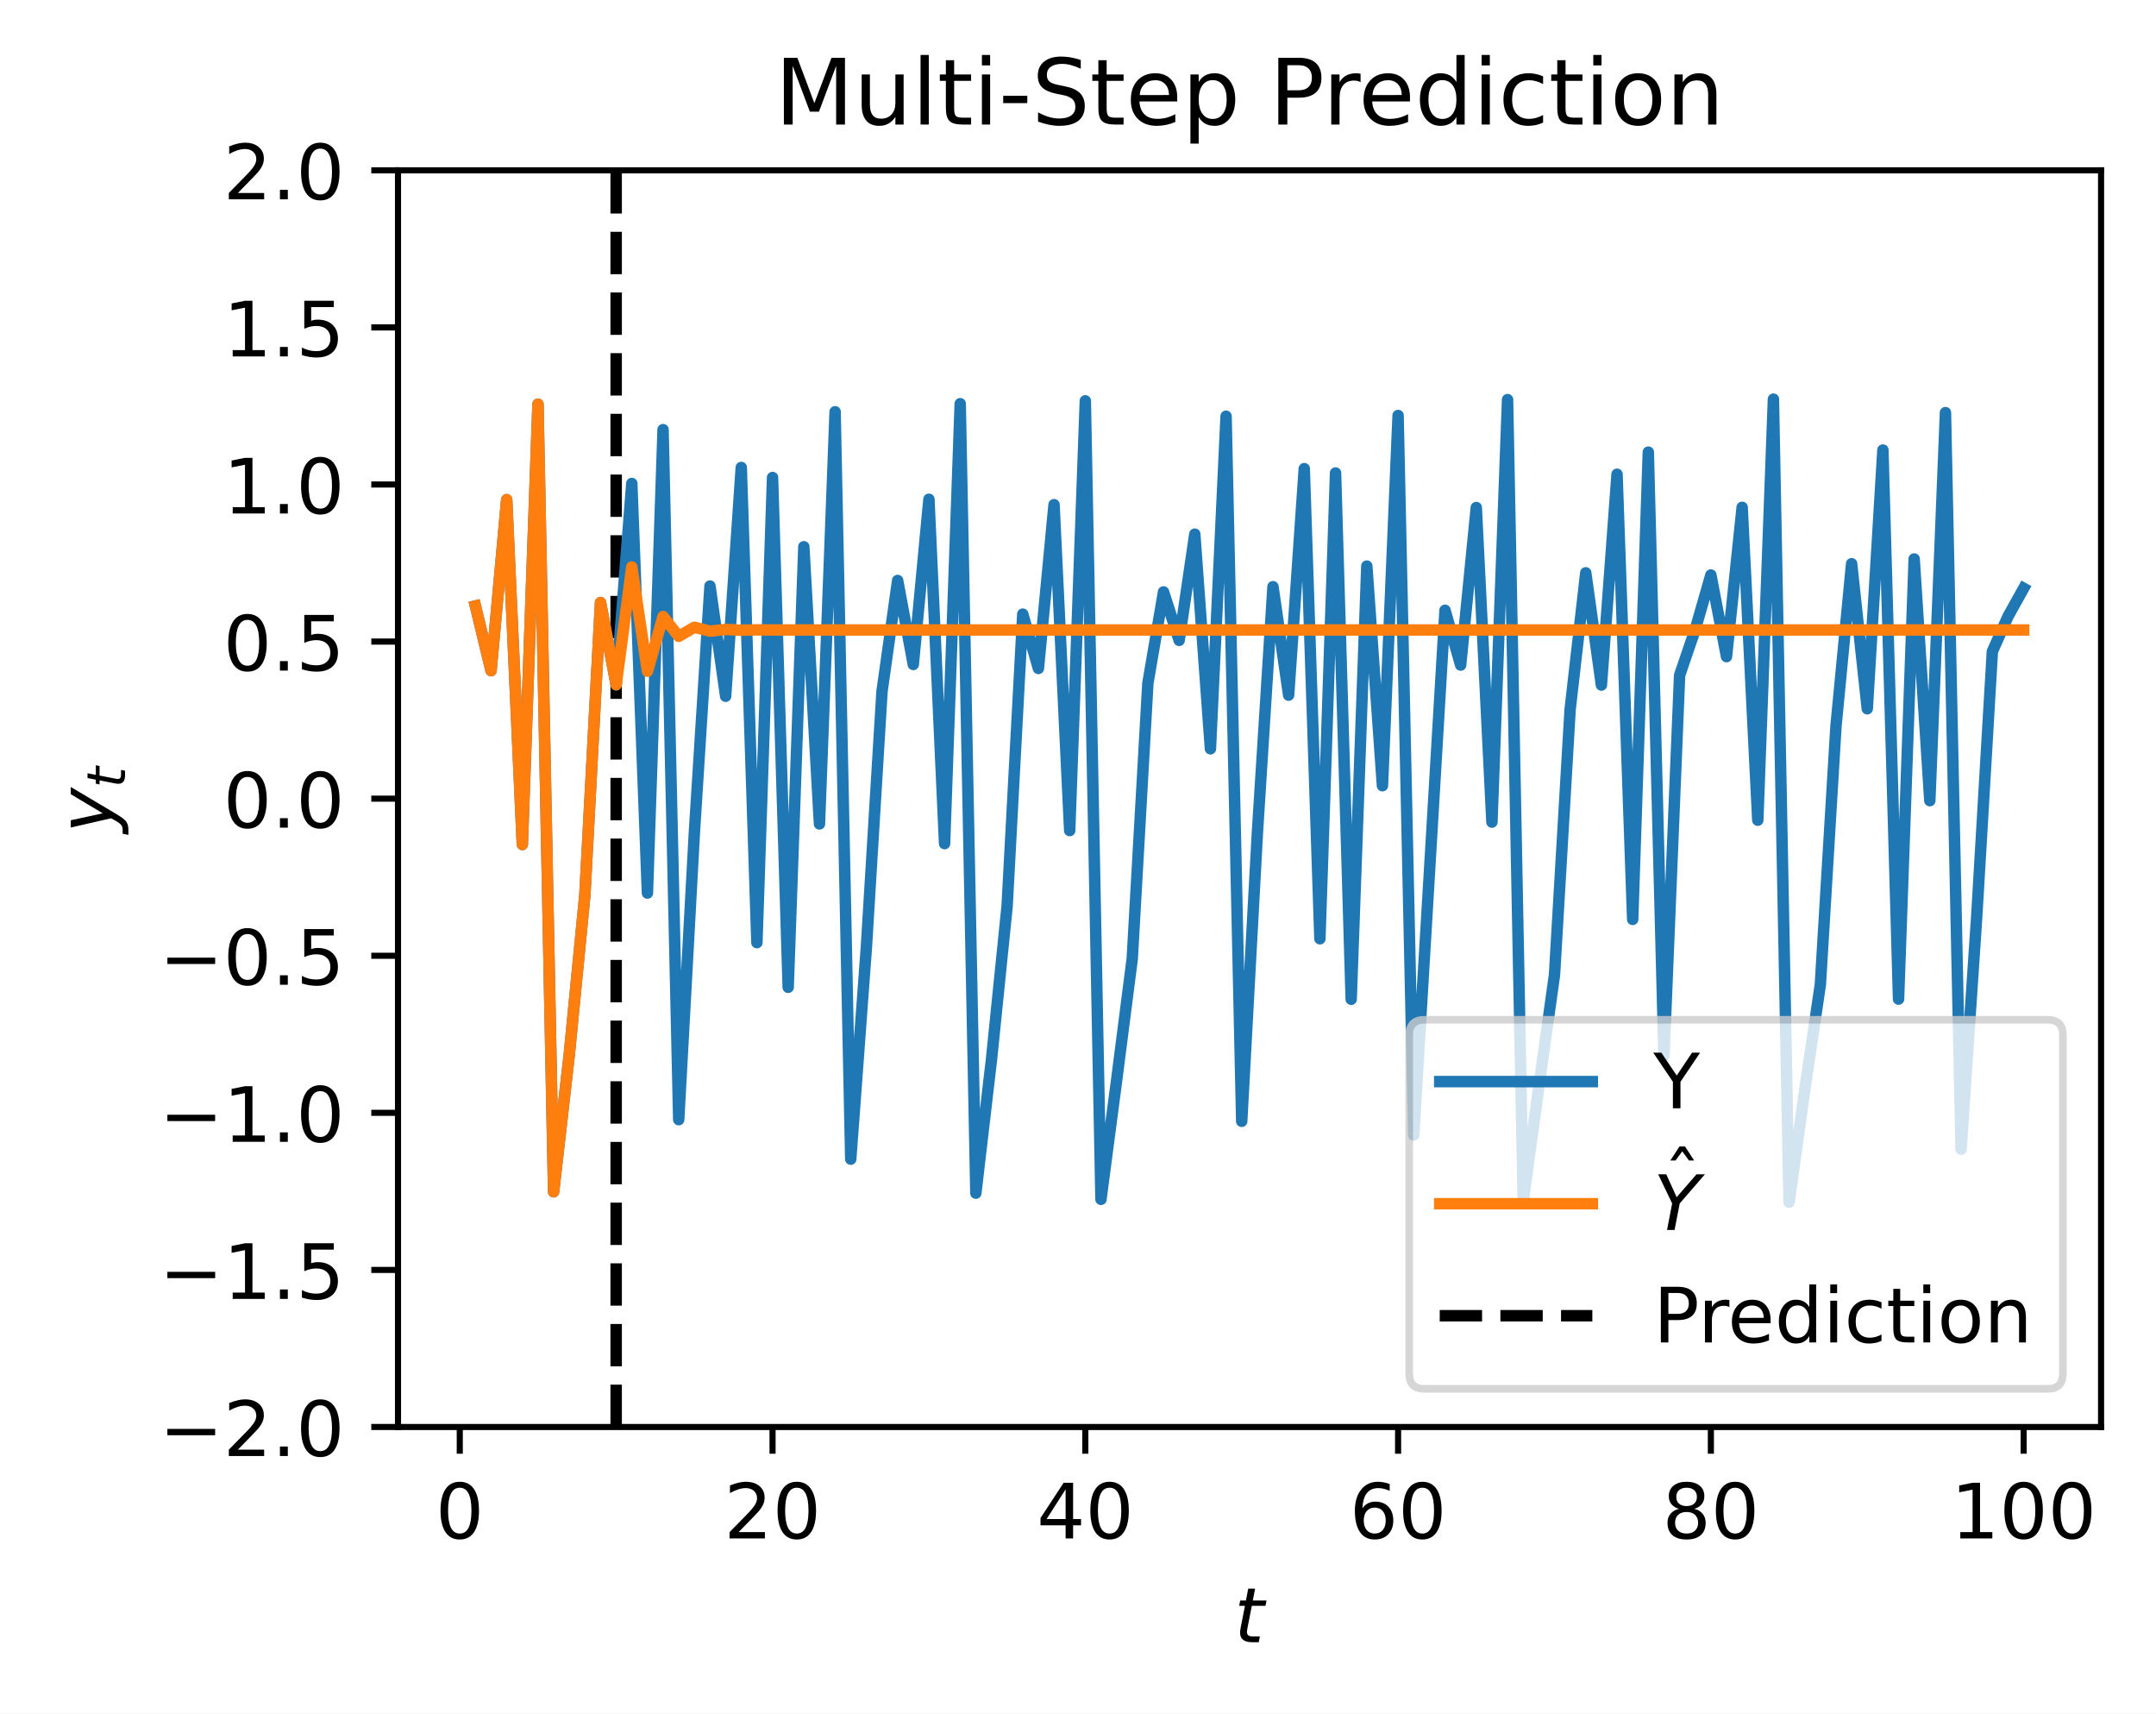
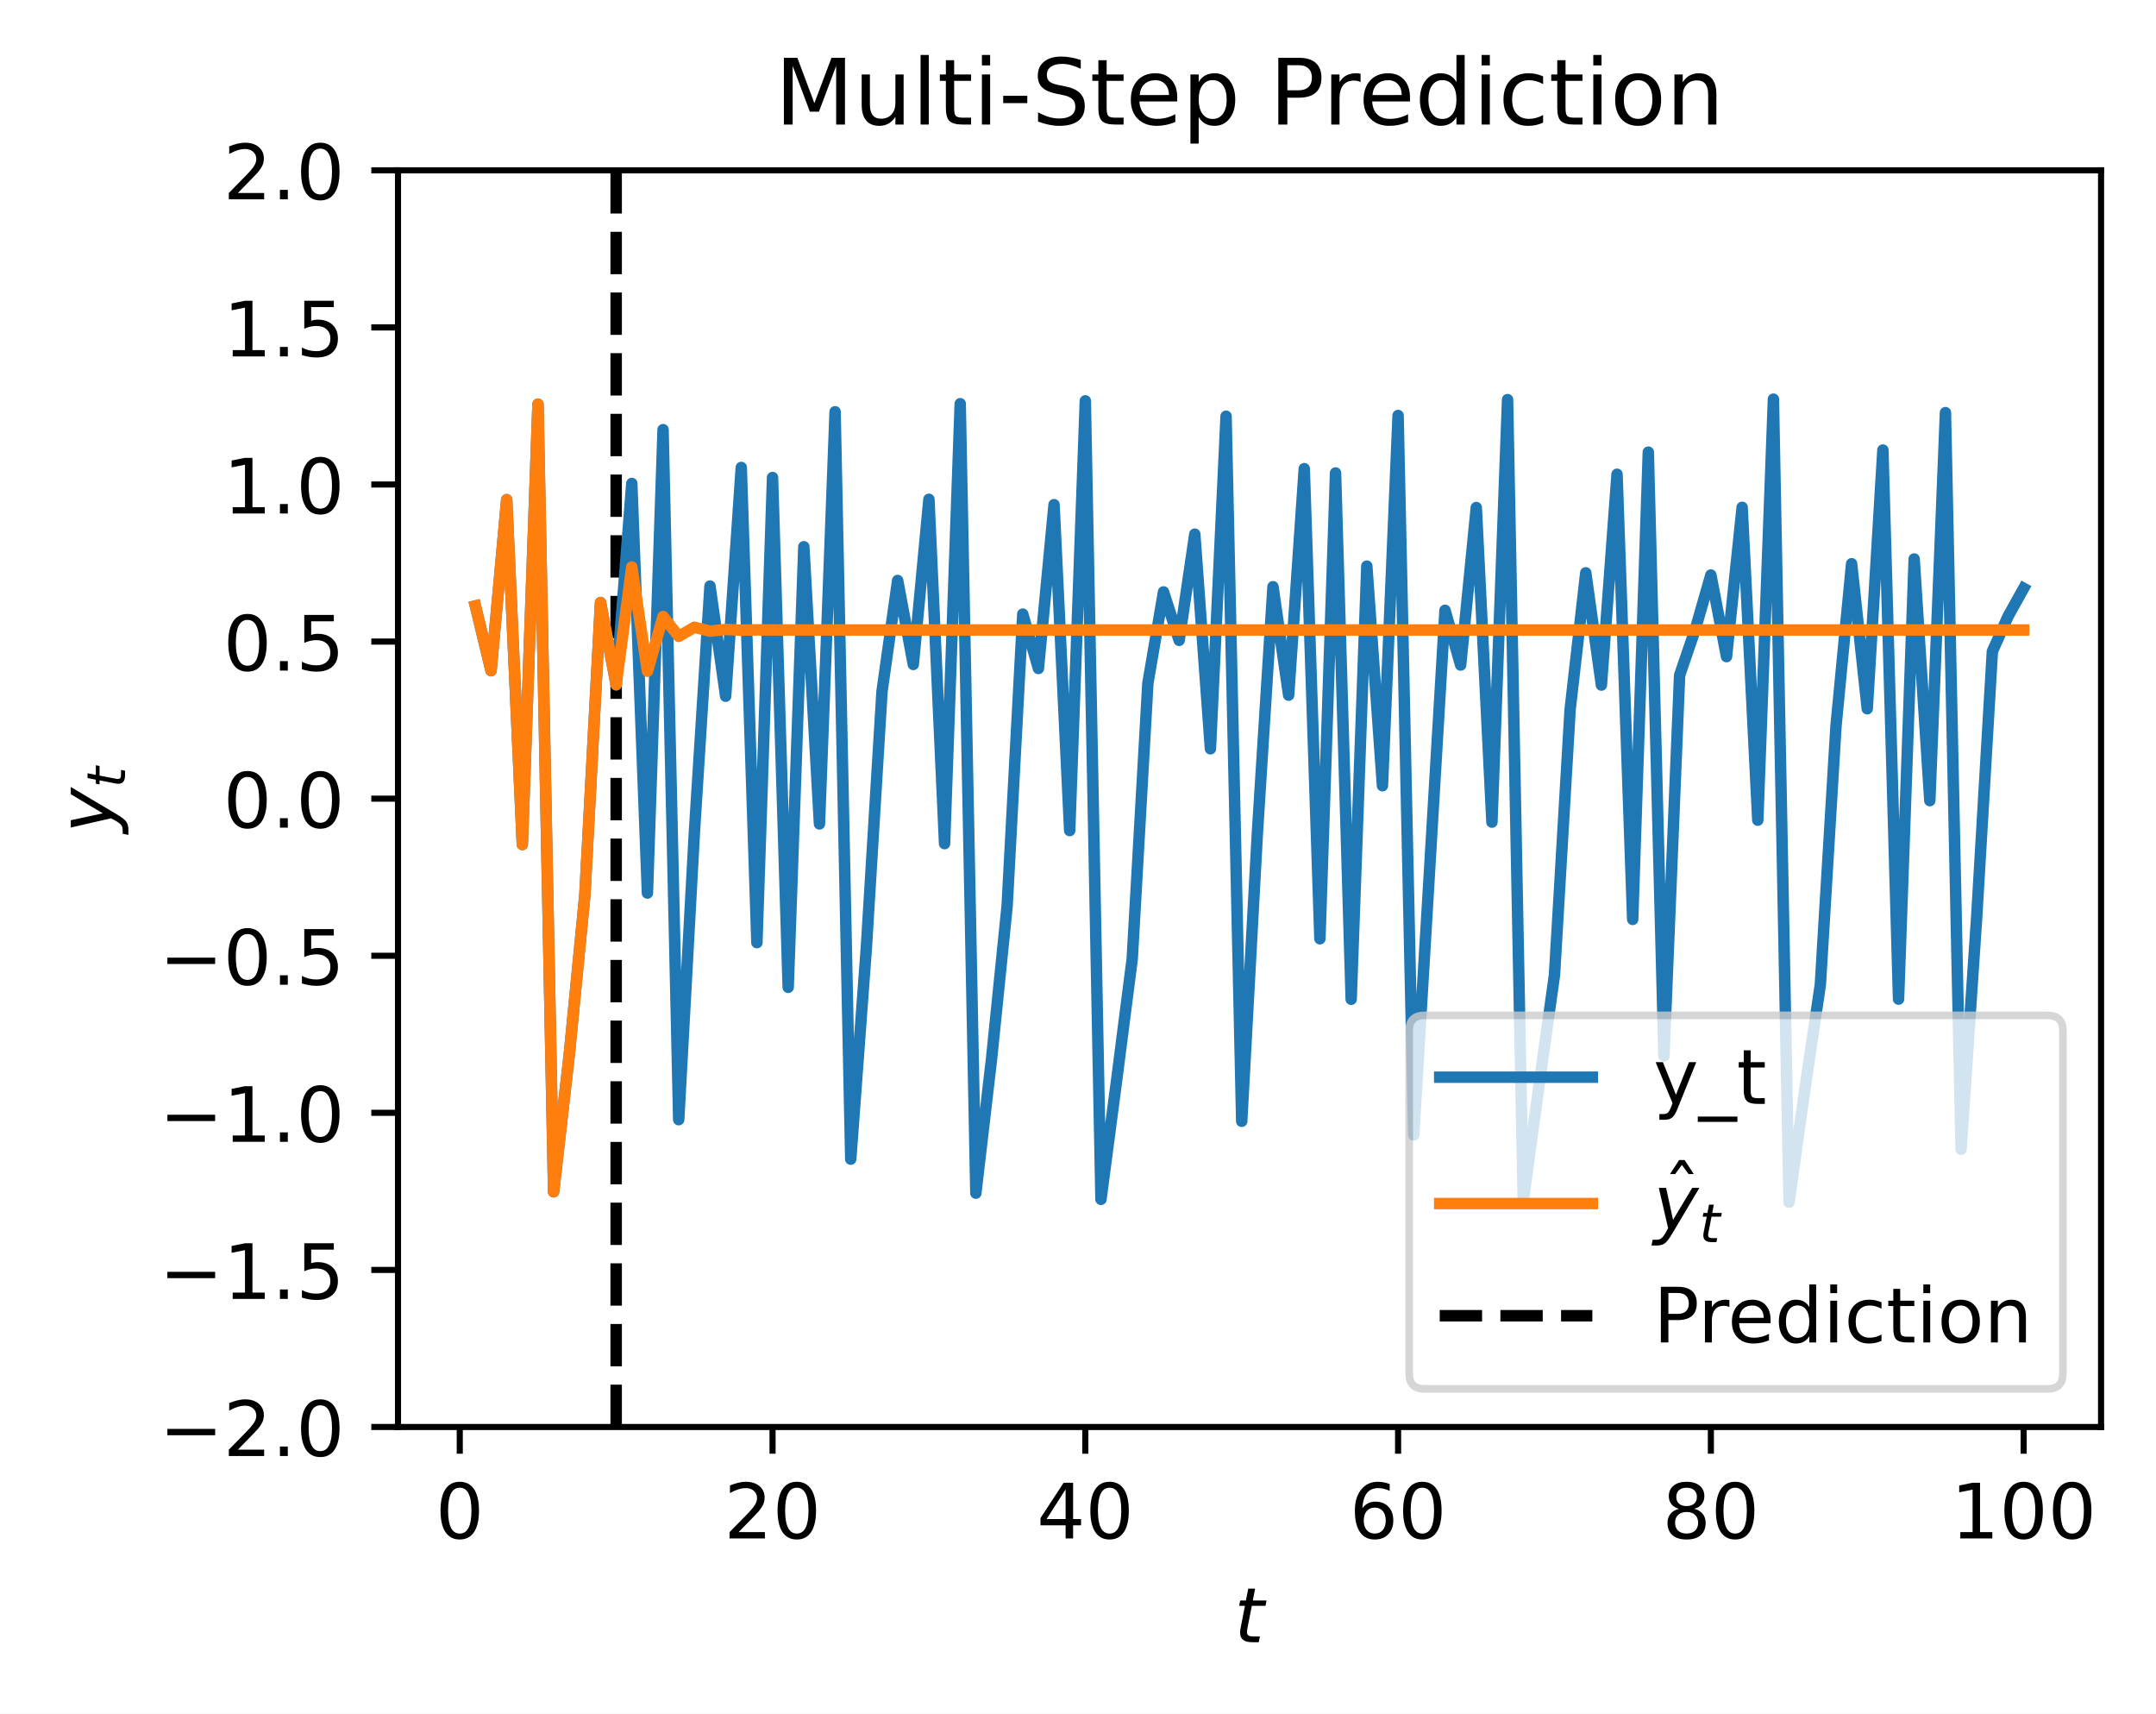
<svg xmlns="http://www.w3.org/2000/svg" xmlns:xlink="http://www.w3.org/1999/xlink" height="224.531pt" version="1.1" viewBox="0 0 282.561 224.531" width="282.561pt">
  <defs>
    <style type="text/css">
*{stroke-linecap:butt;stroke-linejoin:round;}
  </style>
  </defs>
  <g id="figure_1">
    <g id="patch_1">
      <path d="M 0 224.531  L 282.561 224.531  L 282.561 0  L 0 0  z " style="fill:#ffffff;" />
    </g>
    <g id="axes_1">
      <g id="patch_2">
        <path d="M 52.161 186.975  L 275.361 186.975  L 275.361 22.318  L 52.161 22.318  z " style="fill:#ffffff;" />
      </g>
      <g id="matplotlib.axis_1">
        <g id="xtick_1">
          <g id="line2d_1">
            <defs>
-               <path d="M 0 0  L 0 3.5  " id="m8ec9abb699" style="stroke:#000000;stroke-width:0.8;" />
-             </defs>
-             <g>
-               <use style="stroke:#000000;stroke-width:0.8;" x="60.257" xlink:href="#m8ec9abb699" y="186.975" />
+               <path d="M 0 0  L 0 3.5  " id="m4992293f40" style="stroke:#000000;stroke-width:0.8;" />
+             </defs>
+             <g>
+               <use style="stroke:#000000;stroke-width:0.8;" x="60.257" xlink:href="#m4992293f40" y="186.975" />
            </g>
          </g>
          <g id="text_1">
            <defs>
              <path d="M 31.781 66.406  Q 24.172 66.406 20.328 58.906  Q 16.5 51.422 16.5 36.375  Q 16.5 21.391 20.328 13.891  Q 24.172 6.391 31.781 6.391  Q 39.453 6.391 43.281 13.891  Q 47.125 21.391 47.125 36.375  Q 47.125 51.422 43.281 58.906  Q 39.453 66.406 31.781 66.406  z M 31.781 74.219  Q 44.047 74.219 50.516 64.516  Q 56.984 54.828 56.984 36.375  Q 56.984 17.969 50.516 8.266  Q 44.047 -1.422 31.781 -1.422  Q 19.531 -1.422 13.062 8.266  Q 6.594 17.969 6.594 36.375  Q 6.594 54.828 13.062 64.516  Q 19.531 74.219 31.781 74.219  z " id="DejaVuSans-48" />
            </defs>
            <g transform="translate(57.07556 201.5734)scale(0.1 -0.1)">
              <use xlink:href="#DejaVuSans-48" />
            </g>
          </g>
        </g>
        <g id="xtick_2">
          <g id="line2d_2">
            <g>
-               <use style="stroke:#000000;stroke-width:0.8;" x="101.249" xlink:href="#m8ec9abb699" y="186.975" />
+               <use style="stroke:#000000;stroke-width:0.8;" x="101.249" xlink:href="#m4992293f40" y="186.975" />
            </g>
          </g>
          <g id="text_2">
            <defs>
              <path d="M 19.188 8.297  L 53.609 8.297  L 53.609 0  L 7.328 0  L 7.328 8.297  Q 12.938 14.109 22.625 23.891  Q 32.328 33.688 34.812 36.531  Q 39.547 41.844 41.422 45.531  Q 43.312 49.219 43.312 52.781  Q 43.312 58.594 39.234 62.25  Q 35.156 65.922 28.609 65.922  Q 23.969 65.922 18.812 64.312  Q 13.672 62.703 7.812 59.422  L 7.812 69.391  Q 13.766 71.781 18.938 73  Q 24.125 74.219 28.422 74.219  Q 39.75 74.219 46.484 68.547  Q 53.219 62.891 53.219 53.422  Q 53.219 48.922 51.531 44.891  Q 49.859 40.875 45.406 35.406  Q 44.188 33.984 37.641 27.219  Q 31.109 20.453 19.188 8.297  z " id="DejaVuSans-50" />
            </defs>
            <g transform="translate(94.88604 201.5734)scale(0.1 -0.1)">
              <use xlink:href="#DejaVuSans-50" />
              <use x="63.623" xlink:href="#DejaVuSans-48" />
            </g>
          </g>
        </g>
        <g id="xtick_3">
          <g id="line2d_3">
            <g>
-               <use style="stroke:#000000;stroke-width:0.8;" x="142.24" xlink:href="#m8ec9abb699" y="186.975" />
+               <use style="stroke:#000000;stroke-width:0.8;" x="142.24" xlink:href="#m4992293f40" y="186.975" />
            </g>
          </g>
          <g id="text_3">
            <defs>
              <path d="M 37.797 64.312  L 12.891 25.391  L 37.797 25.391  z M 35.203 72.906  L 47.609 72.906  L 47.609 25.391  L 58.016 25.391  L 58.016 17.188  L 47.609 17.188  L 47.609 0  L 37.797 0  L 37.797 17.188  L 4.891 17.188  L 4.891 26.703  z " id="DejaVuSans-52" />
            </defs>
            <g transform="translate(135.8778 201.5734)scale(0.1 -0.1)">
              <use xlink:href="#DejaVuSans-52" />
              <use x="63.623" xlink:href="#DejaVuSans-48" />
            </g>
          </g>
        </g>
        <g id="xtick_4">
          <g id="line2d_4">
            <g>
-               <use style="stroke:#000000;stroke-width:0.8;" x="183.232" xlink:href="#m8ec9abb699" y="186.975" />
+               <use style="stroke:#000000;stroke-width:0.8;" x="183.232" xlink:href="#m4992293f40" y="186.975" />
            </g>
          </g>
          <g id="text_4">
            <defs>
              <path d="M 33.016 40.375  Q 26.375 40.375 22.484 35.828  Q 18.609 31.297 18.609 23.391  Q 18.609 15.531 22.484 10.953  Q 26.375 6.391 33.016 6.391  Q 39.656 6.391 43.531 10.953  Q 47.406 15.531 47.406 23.391  Q 47.406 31.297 43.531 35.828  Q 39.656 40.375 33.016 40.375  z M 52.594 71.297  L 52.594 62.312  Q 48.875 64.062 45.094 64.984  Q 41.312 65.922 37.594 65.922  Q 27.828 65.922 22.672 59.328  Q 17.531 52.734 16.797 39.406  Q 19.672 43.656 24.016 45.922  Q 28.375 48.188 33.594 48.188  Q 44.578 48.188 50.953 41.516  Q 57.328 34.859 57.328 23.391  Q 57.328 12.156 50.688 5.359  Q 44.047 -1.422 33.016 -1.422  Q 20.359 -1.422 13.672 8.266  Q 6.984 17.969 6.984 36.375  Q 6.984 53.656 15.188 63.938  Q 23.391 74.219 37.203 74.219  Q 40.922 74.219 44.703 73.484  Q 48.484 72.75 52.594 71.297  z " id="DejaVuSans-54" />
            </defs>
            <g transform="translate(176.8695 201.5734)scale(0.1 -0.1)">
              <use xlink:href="#DejaVuSans-54" />
              <use x="63.623" xlink:href="#DejaVuSans-48" />
            </g>
          </g>
        </g>
        <g id="xtick_5">
          <g id="line2d_5">
            <g>
-               <use style="stroke:#000000;stroke-width:0.8;" x="224.224" xlink:href="#m8ec9abb699" y="186.975" />
+               <use style="stroke:#000000;stroke-width:0.8;" x="224.224" xlink:href="#m4992293f40" y="186.975" />
            </g>
          </g>
          <g id="text_5">
            <defs>
              <path d="M 31.781 34.625  Q 24.75 34.625 20.719 30.859  Q 16.703 27.094 16.703 20.516  Q 16.703 13.922 20.719 10.156  Q 24.75 6.391 31.781 6.391  Q 38.812 6.391 42.859 10.172  Q 46.922 13.969 46.922 20.516  Q 46.922 27.094 42.891 30.859  Q 38.875 34.625 31.781 34.625  z M 21.922 38.812  Q 15.578 40.375 12.031 44.719  Q 8.5 49.078 8.5 55.328  Q 8.5 64.062 14.719 69.141  Q 20.953 74.219 31.781 74.219  Q 42.672 74.219 48.875 69.141  Q 55.078 64.062 55.078 55.328  Q 55.078 49.078 51.531 44.719  Q 48 40.375 41.703 38.812  Q 48.828 37.156 52.797 32.312  Q 56.781 27.484 56.781 20.516  Q 56.781 9.906 50.312 4.234  Q 43.844 -1.422 31.781 -1.422  Q 19.734 -1.422 13.25 4.234  Q 6.781 9.906 6.781 20.516  Q 6.781 27.484 10.781 32.312  Q 14.797 37.156 21.922 38.812  z M 18.312 54.391  Q 18.312 48.734 21.844 45.562  Q 25.391 42.391 31.781 42.391  Q 38.141 42.391 41.719 45.562  Q 45.312 48.734 45.312 54.391  Q 45.312 60.062 41.719 63.234  Q 38.141 66.406 31.781 66.406  Q 25.391 66.406 21.844 63.234  Q 18.312 60.062 18.312 54.391  z " id="DejaVuSans-56" />
            </defs>
            <g transform="translate(217.8612 201.5734)scale(0.1 -0.1)">
              <use xlink:href="#DejaVuSans-56" />
              <use x="63.623" xlink:href="#DejaVuSans-48" />
            </g>
          </g>
        </g>
        <g id="xtick_6">
          <g id="line2d_6">
            <g>
-               <use style="stroke:#000000;stroke-width:0.8;" x="265.215" xlink:href="#m8ec9abb699" y="186.975" />
+               <use style="stroke:#000000;stroke-width:0.8;" x="265.215" xlink:href="#m4992293f40" y="186.975" />
            </g>
          </g>
          <g id="text_6">
            <defs>
              <path d="M 12.406 8.297  L 28.516 8.297  L 28.516 63.922  L 10.984 60.406  L 10.984 69.391  L 28.422 72.906  L 38.281 72.906  L 38.281 8.297  L 54.391 8.297  L 54.391 0  L 12.406 0  z " id="DejaVuSans-49" />
            </defs>
            <g transform="translate(255.6717 201.5734)scale(0.1 -0.1)">
              <use xlink:href="#DejaVuSans-49" />
              <use x="63.623" xlink:href="#DejaVuSans-48" />
              <use x="127.246" xlink:href="#DejaVuSans-48" />
            </g>
          </g>
        </g>
        <g id="text_7">
          <defs>
            <path d="M 42.281 54.688  L 40.922 47.703  L 23 47.703  L 17.188 18.016  Q 16.891 16.359 16.75 15.234  Q 16.609 14.109 16.609 13.484  Q 16.609 10.359 18.484 8.938  Q 20.359 7.516 24.516 7.516  L 33.594 7.516  L 32.078 0  L 23.484 0  Q 15.484 0 11.547 3.125  Q 7.625 6.25 7.625 12.594  Q 7.625 13.719 7.766 15.062  Q 7.906 16.406 8.203 18.016  L 14.016 47.703  L 6.391 47.703  L 7.812 54.688  L 15.281 54.688  L 18.312 70.219  L 27.297 70.219  L 24.312 54.688  z " id="DejaVuSans-Oblique-116" />
          </defs>
          <g transform="translate(161.7609 215.2515)scale(0.1 -0.1)">
            <use transform="translate(0 0.78125)" xlink:href="#DejaVuSans-Oblique-116" />
          </g>
        </g>
      </g>
      <g id="matplotlib.axis_2">
        <g id="ytick_1">
          <g id="line2d_7">
            <defs>
-               <path d="M 0 0  L -3.5 0  " id="maf48f1e268" style="stroke:#000000;stroke-width:0.8;" />
-             </defs>
-             <g>
-               <use style="stroke:#000000;stroke-width:0.8;" x="52.161" xlink:href="#maf48f1e268" y="186.975" />
+               <path d="M 0 0  L -3.5 0  " id="macc8098f0c" style="stroke:#000000;stroke-width:0.8;" />
+             </defs>
+             <g>
+               <use style="stroke:#000000;stroke-width:0.8;" x="52.161" xlink:href="#macc8098f0c" y="186.975" />
            </g>
          </g>
          <g id="text_8">
            <defs>
              <path d="M 10.594 35.5  L 73.188 35.5  L 73.188 27.203  L 10.594 27.203  z " id="DejaVuSans-8722" />
              <path d="M 10.688 12.406  L 21 12.406  L 21 0  L 10.688 0  z " id="DejaVuSans-46" />
            </defs>
            <g transform="translate(20.87813 190.7741)scale(0.1 -0.1)">
              <use xlink:href="#DejaVuSans-8722" />
              <use x="83.789" xlink:href="#DejaVuSans-50" />
              <use x="147.412" xlink:href="#DejaVuSans-46" />
              <use x="179.199" xlink:href="#DejaVuSans-48" />
            </g>
          </g>
        </g>
        <g id="ytick_2">
          <g id="line2d_8">
            <g>
-               <use style="stroke:#000000;stroke-width:0.8;" x="52.161" xlink:href="#maf48f1e268" y="166.393" />
+               <use style="stroke:#000000;stroke-width:0.8;" x="52.161" xlink:href="#macc8098f0c" y="166.393" />
            </g>
          </g>
          <g id="text_9">
            <defs>
              <path d="M 10.797 72.906  L 49.516 72.906  L 49.516 64.594  L 19.828 64.594  L 19.828 46.734  Q 21.969 47.469 24.109 47.828  Q 26.266 48.188 28.422 48.188  Q 40.625 48.188 47.75 41.5  Q 54.891 34.812 54.891 23.391  Q 54.891 11.625 47.562 5.094  Q 40.234 -1.422 26.906 -1.422  Q 22.312 -1.422 17.547 -0.641  Q 12.797 0.141 7.719 1.703  L 7.719 11.625  Q 12.109 9.234 16.797 8.062  Q 21.484 6.891 26.703 6.891  Q 35.156 6.891 40.078 11.328  Q 45.016 15.766 45.016 23.391  Q 45.016 31 40.078 35.438  Q 35.156 39.891 26.703 39.891  Q 22.75 39.891 18.812 39.016  Q 14.891 38.141 10.797 36.281  z " id="DejaVuSans-53" />
            </defs>
            <g transform="translate(20.87813 170.192)scale(0.1 -0.1)">
              <use xlink:href="#DejaVuSans-8722" />
              <use x="83.789" xlink:href="#DejaVuSans-49" />
              <use x="147.412" xlink:href="#DejaVuSans-46" />
              <use x="179.199" xlink:href="#DejaVuSans-53" />
            </g>
          </g>
        </g>
        <g id="ytick_3">
          <g id="line2d_9">
            <g>
-               <use style="stroke:#000000;stroke-width:0.8;" x="52.161" xlink:href="#maf48f1e268" y="145.811" />
+               <use style="stroke:#000000;stroke-width:0.8;" x="52.161" xlink:href="#macc8098f0c" y="145.811" />
            </g>
          </g>
          <g id="text_10">
            <g transform="translate(20.87813 149.6099)scale(0.1 -0.1)">
              <use xlink:href="#DejaVuSans-8722" />
              <use x="83.789" xlink:href="#DejaVuSans-49" />
              <use x="147.412" xlink:href="#DejaVuSans-46" />
              <use x="179.199" xlink:href="#DejaVuSans-48" />
            </g>
          </g>
        </g>
        <g id="ytick_4">
          <g id="line2d_10">
            <g>
-               <use style="stroke:#000000;stroke-width:0.8;" x="52.161" xlink:href="#maf48f1e268" y="125.229" />
+               <use style="stroke:#000000;stroke-width:0.8;" x="52.161" xlink:href="#macc8098f0c" y="125.229" />
            </g>
          </g>
          <g id="text_11">
            <g transform="translate(20.87813 129.0278)scale(0.1 -0.1)">
              <use xlink:href="#DejaVuSans-8722" />
              <use x="83.789" xlink:href="#DejaVuSans-48" />
              <use x="147.412" xlink:href="#DejaVuSans-46" />
              <use x="179.199" xlink:href="#DejaVuSans-53" />
            </g>
          </g>
        </g>
        <g id="ytick_5">
          <g id="line2d_11">
            <g>
-               <use style="stroke:#000000;stroke-width:0.8;" x="52.161" xlink:href="#maf48f1e268" y="104.647" />
+               <use style="stroke:#000000;stroke-width:0.8;" x="52.161" xlink:href="#macc8098f0c" y="104.647" />
            </g>
          </g>
          <g id="text_12">
            <g transform="translate(29.25781 108.4457)scale(0.1 -0.1)">
              <use xlink:href="#DejaVuSans-48" />
              <use x="63.623" xlink:href="#DejaVuSans-46" />
              <use x="95.41" xlink:href="#DejaVuSans-48" />
            </g>
          </g>
        </g>
        <g id="ytick_6">
          <g id="line2d_12">
            <g>
-               <use style="stroke:#000000;stroke-width:0.8;" x="52.161" xlink:href="#maf48f1e268" y="84.064" />
+               <use style="stroke:#000000;stroke-width:0.8;" x="52.161" xlink:href="#macc8098f0c" y="84.064" />
            </g>
          </g>
          <g id="text_13">
            <g transform="translate(29.25781 87.86364)scale(0.1 -0.1)">
              <use xlink:href="#DejaVuSans-48" />
              <use x="63.623" xlink:href="#DejaVuSans-46" />
              <use x="95.41" xlink:href="#DejaVuSans-53" />
            </g>
          </g>
        </g>
        <g id="ytick_7">
          <g id="line2d_13">
            <g>
-               <use style="stroke:#000000;stroke-width:0.8;" x="52.161" xlink:href="#maf48f1e268" y="63.482" />
+               <use style="stroke:#000000;stroke-width:0.8;" x="52.161" xlink:href="#macc8098f0c" y="63.482" />
            </g>
          </g>
          <g id="text_14">
            <g transform="translate(29.25781 67.28154)scale(0.1 -0.1)">
              <use xlink:href="#DejaVuSans-49" />
              <use x="63.623" xlink:href="#DejaVuSans-46" />
              <use x="95.41" xlink:href="#DejaVuSans-48" />
            </g>
          </g>
        </g>
        <g id="ytick_8">
          <g id="line2d_14">
            <g>
-               <use style="stroke:#000000;stroke-width:0.8;" x="52.161" xlink:href="#maf48f1e268" y="42.9" />
+               <use style="stroke:#000000;stroke-width:0.8;" x="52.161" xlink:href="#macc8098f0c" y="42.9" />
            </g>
          </g>
          <g id="text_15">
            <g transform="translate(29.25781 46.69944)scale(0.1 -0.1)">
              <use xlink:href="#DejaVuSans-49" />
              <use x="63.623" xlink:href="#DejaVuSans-46" />
              <use x="95.41" xlink:href="#DejaVuSans-53" />
            </g>
          </g>
        </g>
        <g id="ytick_9">
          <g id="line2d_15">
            <g>
-               <use style="stroke:#000000;stroke-width:0.8;" x="52.161" xlink:href="#maf48f1e268" y="22.318" />
+               <use style="stroke:#000000;stroke-width:0.8;" x="52.161" xlink:href="#macc8098f0c" y="22.318" />
            </g>
          </g>
          <g id="text_16">
            <g transform="translate(29.25781 26.11734)scale(0.1 -0.1)">
              <use xlink:href="#DejaVuSans-50" />
              <use x="63.623" xlink:href="#DejaVuSans-46" />
              <use x="95.41" xlink:href="#DejaVuSans-48" />
            </g>
          </g>
        </g>
        <g id="text_17">
          <defs>
            <path d="M 24.812 -5.078  Q 18.562 -15.578 14.625 -18.188  Q 10.688 -20.797 4.594 -20.797  L -2.484 -20.797  L -0.984 -13.281  L 4.203 -13.281  Q 7.953 -13.281 10.594 -11.234  Q 13.234 -9.188 16.5 -3.219  L 19.281 2  L 7.172 54.688  L 16.703 54.688  L 25.781 12.797  L 50.875 54.688  L 60.297 54.688  z " id="DejaVuSans-Oblique-121" />
          </defs>
          <g transform="translate(14.77812 109.1465)rotate(-90)scale(0.1 -0.1)">
            <use transform="translate(0 0.3125)" xlink:href="#DejaVuSans-Oblique-121" />
            <use transform="translate(59.17969 -16.09375)scale(0.7)" xlink:href="#DejaVuSans-Oblique-116" />
          </g>
        </g>
      </g>
      <g id="LineCollection_1">
-         <path clip-path="url(#pb1974d71dd)" d="M 80.753 186.975  L 80.753 22.318  " style="fill:none;stroke:#000000;stroke-dasharray:5.55,2.4;stroke-dashoffset:0;stroke-width:1.5;" />
+         <path clip-path="url(#pac75fd5195)" d="M 80.753 186.975  L 80.753 22.318  " style="fill:none;stroke:#000000;stroke-dasharray:5.55,2.4;stroke-dashoffset:0;stroke-width:1.5;" />
      </g>
      <g id="line2d_16">
-         <path clip-path="url(#pb1974d71dd)" d="M 62.306 79.402  L 64.356 87.881  L 66.406 65.469  L 68.455 110.654  L 70.505 52.956  L 72.554 156.155  L 74.604 138.208  L 76.653 117.243  L 78.703 78.948  L 80.753 89.723  L 82.802 63.347  L 84.852 117.014  L 86.901 56.294  L 88.951 146.706  L 91.001 109.14  L 93.05 76.787  L 95.1 91.228  L 97.149 61.248  L 99.199 123.511  L 101.249 62.566  L 103.298 129.365  L 105.348 71.638  L 107.397 107.954  L 109.447 53.952  L 111.496 151.879  L 113.546 124.148  L 115.596 90.586  L 117.645 76.057  L 119.695 87.063  L 121.744 65.42  L 123.794 110.539  L 125.844 52.895  L 127.893 156.335  L 129.943 138.824  L 131.992 118.715  L 134.042 80.467  L 136.092 87.587  L 138.141 66.126  L 140.191 108.829  L 142.24 52.521  L 144.29 157.144  L 146.339 141.578  L 148.389 125.618  L 150.439 89.519  L 152.488 77.556  L 154.538 83.904  L 156.587 69.989  L 158.637 98.111  L 160.687 54.538  L 162.736 146.918  L 164.786 109.221  L 166.835 76.875  L 168.885 91.085  L 170.934 61.406  L 172.984 123.003  L 175.034 61.971  L 177.083 130.93  L 179.133 74.174  L 181.182 102.948  L 183.232 54.439  L 185.282 148.706  L 187.331 114.443  L 189.381 79.964  L 191.43 87.141  L 193.48 66.5  L 195.53 107.719  L 197.579 52.36  L 199.629 157.385  L 201.678 142.391  L 203.728 127.755  L 205.777 92.967  L 207.827 75.054  L 209.877 89.761  L 211.926 62.14  L 213.976 120.466  L 216.025 59.241  L 218.075 138.344  L 220.125 88.48  L 222.174 82.48  L 224.224 75.343  L 226.273 86.036  L 228.323 66.471  L 230.373 107.466  L 232.422 52.3  L 234.472 157.522  L 236.521 142.864  L 238.571 129.018  L 240.62 95.149  L 242.67 73.862  L 244.72 92.865  L 246.769 58.968  L 248.819 130.912  L 250.868 73.241  L 252.918 104.906  L 254.968 54.063  L 257.017 150.582  L 259.067 120.071  L 261.116 85.354  L 263.166 80.768  L 265.215 77.087  " style="fill:none;stroke:#1f77b4;stroke-linecap:square;stroke-width:1.5;" />
+         <path clip-path="url(#pac75fd5195)" d="M 62.306 79.402  L 64.356 87.881  L 66.406 65.469  L 68.455 110.654  L 70.505 52.956  L 72.554 156.155  L 74.604 138.208  L 76.653 117.243  L 78.703 78.948  L 80.753 89.723  L 82.802 63.347  L 84.852 117.014  L 86.901 56.294  L 88.951 146.706  L 91.001 109.14  L 93.05 76.787  L 95.1 91.228  L 97.149 61.248  L 99.199 123.511  L 101.249 62.566  L 103.298 129.365  L 105.348 71.638  L 107.397 107.954  L 109.447 53.952  L 111.496 151.879  L 113.546 124.148  L 115.596 90.586  L 117.645 76.057  L 119.695 87.063  L 121.744 65.42  L 123.794 110.539  L 125.844 52.895  L 127.893 156.335  L 129.943 138.824  L 131.992 118.715  L 134.042 80.467  L 136.092 87.587  L 138.141 66.126  L 140.191 108.829  L 142.24 52.521  L 144.29 157.144  L 146.339 141.578  L 148.389 125.618  L 150.439 89.519  L 152.488 77.556  L 154.538 83.904  L 156.587 69.989  L 158.637 98.111  L 160.687 54.538  L 162.736 146.918  L 164.786 109.221  L 166.835 76.875  L 168.885 91.085  L 170.934 61.406  L 172.984 123.003  L 175.034 61.971  L 177.083 130.93  L 179.133 74.174  L 181.182 102.948  L 183.232 54.439  L 185.282 148.706  L 187.331 114.443  L 189.381 79.964  L 191.43 87.141  L 193.48 66.5  L 195.53 107.719  L 197.579 52.36  L 199.629 157.385  L 201.678 142.391  L 203.728 127.755  L 205.777 92.967  L 207.827 75.054  L 209.877 89.761  L 211.926 62.14  L 213.976 120.466  L 216.025 59.241  L 218.075 138.344  L 220.125 88.48  L 222.174 82.48  L 224.224 75.343  L 226.273 86.036  L 228.323 66.471  L 230.373 107.466  L 232.422 52.3  L 234.472 157.522  L 236.521 142.864  L 238.571 129.018  L 240.62 95.149  L 242.67 73.862  L 244.72 92.865  L 246.769 58.968  L 248.819 130.912  L 250.868 73.241  L 252.918 104.906  L 254.968 54.063  L 257.017 150.582  L 259.067 120.071  L 261.116 85.354  L 263.166 80.768  L 265.215 77.087  " style="fill:none;stroke:#1f77b4;stroke-linecap:square;stroke-width:1.5;" />
      </g>
      <g id="line2d_17">
-         <path clip-path="url(#pb1974d71dd)" d="M 62.306 79.402  L 64.356 87.881  L 66.406 65.469  L 68.455 110.654  L 70.505 52.956  L 72.554 156.155  L 74.604 138.208  L 76.653 117.243  L 78.703 78.948  L 80.753 89.723  L 82.802 74.288  L 84.852 87.957  L 86.901 80.782  L 88.951 83.383  L 91.001 82.187  L 93.05 82.698  L 95.1 82.472  L 97.149 82.571  L 99.199 82.527  L 101.249 82.546  L 103.298 82.538  L 105.348 82.542  L 107.397 82.54  L 109.447 82.541  L 111.496 82.54  L 113.546 82.541  L 115.596 82.54  L 117.645 82.54  L 119.695 82.54  L 121.744 82.54  L 123.794 82.54  L 125.844 82.54  L 127.893 82.54  L 129.943 82.54  L 131.992 82.54  L 134.042 82.54  L 136.092 82.54  L 138.141 82.54  L 140.191 82.54  L 142.24 82.54  L 144.29 82.54  L 146.339 82.54  L 148.389 82.54  L 150.439 82.54  L 152.488 82.54  L 154.538 82.54  L 156.587 82.54  L 158.637 82.54  L 160.687 82.54  L 162.736 82.54  L 164.786 82.54  L 166.835 82.54  L 168.885 82.54  L 170.934 82.54  L 172.984 82.54  L 175.034 82.54  L 177.083 82.54  L 179.133 82.54  L 181.182 82.54  L 183.232 82.54  L 185.282 82.54  L 187.331 82.54  L 189.381 82.54  L 191.43 82.54  L 193.48 82.54  L 195.53 82.54  L 197.579 82.54  L 199.629 82.54  L 201.678 82.54  L 203.728 82.54  L 205.777 82.54  L 207.827 82.54  L 209.877 82.54  L 211.926 82.54  L 213.976 82.54  L 216.025 82.54  L 218.075 82.54  L 220.125 82.54  L 222.174 82.54  L 224.224 82.54  L 226.273 82.54  L 228.323 82.54  L 230.373 82.54  L 232.422 82.54  L 234.472 82.54  L 236.521 82.54  L 238.571 82.54  L 240.62 82.54  L 242.67 82.54  L 244.72 82.54  L 246.769 82.54  L 248.819 82.54  L 250.868 82.54  L 252.918 82.54  L 254.968 82.54  L 257.017 82.54  L 259.067 82.54  L 261.116 82.54  L 263.166 82.54  L 265.215 82.54  " style="fill:none;stroke:#ff7f0e;stroke-linecap:square;stroke-width:1.5;" />
+         <path clip-path="url(#pac75fd5195)" d="M 62.306 79.402  L 64.356 87.881  L 66.406 65.469  L 68.455 110.654  L 70.505 52.956  L 72.554 156.155  L 74.604 138.208  L 76.653 117.243  L 78.703 78.948  L 80.753 89.723  L 82.802 74.288  L 84.852 87.957  L 86.901 80.782  L 88.951 83.383  L 91.001 82.187  L 93.05 82.698  L 95.1 82.472  L 97.149 82.571  L 99.199 82.527  L 101.249 82.546  L 103.298 82.538  L 105.348 82.542  L 107.397 82.54  L 109.447 82.541  L 111.496 82.54  L 113.546 82.541  L 115.596 82.54  L 117.645 82.54  L 119.695 82.54  L 121.744 82.54  L 123.794 82.54  L 125.844 82.54  L 127.893 82.54  L 129.943 82.54  L 131.992 82.54  L 134.042 82.54  L 136.092 82.54  L 138.141 82.54  L 140.191 82.54  L 142.24 82.54  L 144.29 82.54  L 146.339 82.54  L 148.389 82.54  L 150.439 82.54  L 152.488 82.54  L 154.538 82.54  L 156.587 82.54  L 158.637 82.54  L 160.687 82.54  L 162.736 82.54  L 164.786 82.54  L 166.835 82.54  L 168.885 82.54  L 170.934 82.54  L 172.984 82.54  L 175.034 82.54  L 177.083 82.54  L 179.133 82.54  L 181.182 82.54  L 183.232 82.54  L 185.282 82.54  L 187.331 82.54  L 189.381 82.54  L 191.43 82.54  L 193.48 82.54  L 195.53 82.54  L 197.579 82.54  L 199.629 82.54  L 201.678 82.54  L 203.728 82.54  L 205.777 82.54  L 207.827 82.54  L 209.877 82.54  L 211.926 82.54  L 213.976 82.54  L 216.025 82.54  L 218.075 82.54  L 220.125 82.54  L 222.174 82.54  L 224.224 82.54  L 226.273 82.54  L 228.323 82.54  L 230.373 82.54  L 232.422 82.54  L 234.472 82.54  L 236.521 82.54  L 238.571 82.54  L 240.62 82.54  L 242.67 82.54  L 244.72 82.54  L 246.769 82.54  L 248.819 82.54  L 250.868 82.54  L 252.918 82.54  L 254.968 82.54  L 257.017 82.54  L 259.067 82.54  L 261.116 82.54  L 263.166 82.54  L 265.215 82.54  " style="fill:none;stroke:#ff7f0e;stroke-linecap:square;stroke-width:1.5;" />
      </g>
      <g id="patch_3">
        <path d="M 52.161 186.975  L 52.161 22.318  " style="fill:none;stroke:#000000;stroke-linecap:square;stroke-linejoin:miter;stroke-width:0.8;" />
      </g>
      <g id="patch_4">
        <path d="M 275.361 186.975  L 275.361 22.318  " style="fill:none;stroke:#000000;stroke-linecap:square;stroke-linejoin:miter;stroke-width:0.8;" />
      </g>
      <g id="patch_5">
        <path d="M 52.161 186.975  L 275.361 186.975  " style="fill:none;stroke:#000000;stroke-linecap:square;stroke-linejoin:miter;stroke-width:0.8;" />
      </g>
      <g id="patch_6">
        <path d="M 52.161 22.318  L 275.361 22.318  " style="fill:none;stroke:#000000;stroke-linecap:square;stroke-linejoin:miter;stroke-width:0.8;" />
      </g>
      <g id="text_18">
        <defs>
          <path d="M 9.812 72.906  L 24.516 72.906  L 43.109 23.297  L 61.812 72.906  L 76.516 72.906  L 76.516 0  L 66.891 0  L 66.891 64.016  L 48.094 14.016  L 38.188 14.016  L 19.391 64.016  L 19.391 0  L 9.812 0  z " id="DejaVuSans-77" />
          <path d="M 8.5 21.578  L 8.5 54.688  L 17.484 54.688  L 17.484 21.922  Q 17.484 14.156 20.5 10.266  Q 23.531 6.391 29.594 6.391  Q 36.859 6.391 41.078 11.031  Q 45.312 15.672 45.312 23.688  L 45.312 54.688  L 54.297 54.688  L 54.297 0  L 45.312 0  L 45.312 8.406  Q 42.047 3.422 37.719 1  Q 33.406 -1.422 27.688 -1.422  Q 18.266 -1.422 13.375 4.438  Q 8.5 10.297 8.5 21.578  z M 31.109 56  z " id="DejaVuSans-117" />
          <path d="M 9.422 75.984  L 18.406 75.984  L 18.406 0  L 9.422 0  z " id="DejaVuSans-108" />
          <path d="M 18.312 70.219  L 18.312 54.688  L 36.812 54.688  L 36.812 47.703  L 18.312 47.703  L 18.312 18.016  Q 18.312 11.328 20.141 9.422  Q 21.969 7.516 27.594 7.516  L 36.812 7.516  L 36.812 0  L 27.594 0  Q 17.188 0 13.234 3.875  Q 9.281 7.766 9.281 18.016  L 9.281 47.703  L 2.688 47.703  L 2.688 54.688  L 9.281 54.688  L 9.281 70.219  z " id="DejaVuSans-116" />
          <path d="M 9.422 54.688  L 18.406 54.688  L 18.406 0  L 9.422 0  z M 9.422 75.984  L 18.406 75.984  L 18.406 64.594  L 9.422 64.594  z " id="DejaVuSans-105" />
          <path d="M 4.891 31.391  L 31.203 31.391  L 31.203 23.391  L 4.891 23.391  z " id="DejaVuSans-45" />
          <path d="M 53.516 70.516  L 53.516 60.891  Q 47.906 63.578 42.922 64.891  Q 37.938 66.219 33.297 66.219  Q 25.25 66.219 20.875 63.094  Q 16.5 59.969 16.5 54.203  Q 16.5 49.359 19.406 46.891  Q 22.312 44.438 30.422 42.922  L 36.375 41.703  Q 47.406 39.594 52.656 34.297  Q 57.906 29 57.906 20.125  Q 57.906 9.516 50.797 4.047  Q 43.703 -1.422 29.984 -1.422  Q 24.812 -1.422 18.969 -0.25  Q 13.141 0.922 6.891 3.219  L 6.891 13.375  Q 12.891 10.016 18.656 8.297  Q 24.422 6.594 29.984 6.594  Q 38.422 6.594 43.016 9.906  Q 47.609 13.234 47.609 19.391  Q 47.609 24.75 44.312 27.781  Q 41.016 30.812 33.5 32.328  L 27.484 33.5  Q 16.453 35.688 11.516 40.375  Q 6.594 45.062 6.594 53.422  Q 6.594 63.094 13.406 68.656  Q 20.219 74.219 32.172 74.219  Q 37.312 74.219 42.625 73.281  Q 47.953 72.359 53.516 70.516  z " id="DejaVuSans-83" />
          <path d="M 56.203 29.594  L 56.203 25.203  L 14.891 25.203  Q 15.484 15.922 20.484 11.062  Q 25.484 6.203 34.422 6.203  Q 39.594 6.203 44.453 7.469  Q 49.312 8.734 54.109 11.281  L 54.109 2.781  Q 49.266 0.734 44.188 -0.344  Q 39.109 -1.422 33.891 -1.422  Q 20.797 -1.422 13.156 6.188  Q 5.516 13.812 5.516 26.812  Q 5.516 40.234 12.766 48.109  Q 20.016 56 32.328 56  Q 43.359 56 49.781 48.891  Q 56.203 41.797 56.203 29.594  z M 47.219 32.234  Q 47.125 39.594 43.094 43.984  Q 39.062 48.391 32.422 48.391  Q 24.906 48.391 20.391 44.141  Q 15.875 39.891 15.188 32.172  z " id="DejaVuSans-101" />
          <path d="M 18.109 8.203  L 18.109 -20.797  L 9.078 -20.797  L 9.078 54.688  L 18.109 54.688  L 18.109 46.391  Q 20.953 51.266 25.266 53.625  Q 29.594 56 35.594 56  Q 45.562 56 51.781 48.094  Q 58.016 40.188 58.016 27.297  Q 58.016 14.406 51.781 6.484  Q 45.562 -1.422 35.594 -1.422  Q 29.594 -1.422 25.266 0.953  Q 20.953 3.328 18.109 8.203  z M 48.688 27.297  Q 48.688 37.203 44.609 42.844  Q 40.531 48.484 33.406 48.484  Q 26.266 48.484 22.188 42.844  Q 18.109 37.203 18.109 27.297  Q 18.109 17.391 22.188 11.75  Q 26.266 6.109 33.406 6.109  Q 40.531 6.109 44.609 11.75  Q 48.688 17.391 48.688 27.297  z " id="DejaVuSans-112" />
          <path id="DejaVuSans-32" />
          <path d="M 19.672 64.797  L 19.672 37.406  L 32.078 37.406  Q 38.969 37.406 42.719 40.969  Q 46.484 44.531 46.484 51.125  Q 46.484 57.672 42.719 61.234  Q 38.969 64.797 32.078 64.797  z M 9.812 72.906  L 32.078 72.906  Q 44.344 72.906 50.609 67.359  Q 56.891 61.812 56.891 51.125  Q 56.891 40.328 50.609 34.812  Q 44.344 29.297 32.078 29.297  L 19.672 29.297  L 19.672 0  L 9.812 0  z " id="DejaVuSans-80" />
          <path d="M 41.109 46.297  Q 39.594 47.172 37.812 47.578  Q 36.031 48 33.891 48  Q 26.266 48 22.188 43.047  Q 18.109 38.094 18.109 28.812  L 18.109 0  L 9.078 0  L 9.078 54.688  L 18.109 54.688  L 18.109 46.188  Q 20.953 51.172 25.484 53.578  Q 30.031 56 36.531 56  Q 37.453 56 38.578 55.875  Q 39.703 55.766 41.062 55.516  z " id="DejaVuSans-114" />
          <path d="M 45.406 46.391  L 45.406 75.984  L 54.391 75.984  L 54.391 0  L 45.406 0  L 45.406 8.203  Q 42.578 3.328 38.25 0.953  Q 33.938 -1.422 27.875 -1.422  Q 17.969 -1.422 11.734 6.484  Q 5.516 14.406 5.516 27.297  Q 5.516 40.188 11.734 48.094  Q 17.969 56 27.875 56  Q 33.938 56 38.25 53.625  Q 42.578 51.266 45.406 46.391  z M 14.797 27.297  Q 14.797 17.391 18.875 11.75  Q 22.953 6.109 30.078 6.109  Q 37.203 6.109 41.297 11.75  Q 45.406 17.391 45.406 27.297  Q 45.406 37.203 41.297 42.844  Q 37.203 48.484 30.078 48.484  Q 22.953 48.484 18.875 42.844  Q 14.797 37.203 14.797 27.297  z " id="DejaVuSans-100" />
          <path d="M 48.781 52.594  L 48.781 44.188  Q 44.969 46.297 41.141 47.344  Q 37.312 48.391 33.406 48.391  Q 24.656 48.391 19.812 42.844  Q 14.984 37.312 14.984 27.297  Q 14.984 17.281 19.812 11.734  Q 24.656 6.203 33.406 6.203  Q 37.312 6.203 41.141 7.25  Q 44.969 8.297 48.781 10.406  L 48.781 2.094  Q 45.016 0.344 40.984 -0.531  Q 36.969 -1.422 32.422 -1.422  Q 20.062 -1.422 12.781 6.344  Q 5.516 14.109 5.516 27.297  Q 5.516 40.672 12.859 48.328  Q 20.219 56 33.016 56  Q 37.156 56 41.109 55.141  Q 45.062 54.297 48.781 52.594  z " id="DejaVuSans-99" />
          <path d="M 30.609 48.391  Q 23.391 48.391 19.188 42.75  Q 14.984 37.109 14.984 27.297  Q 14.984 17.484 19.156 11.844  Q 23.344 6.203 30.609 6.203  Q 37.797 6.203 41.984 11.859  Q 46.188 17.531 46.188 27.297  Q 46.188 37.016 41.984 42.703  Q 37.797 48.391 30.609 48.391  z M 30.609 56  Q 42.328 56 49.016 48.375  Q 55.719 40.766 55.719 27.297  Q 55.719 13.875 49.016 6.219  Q 42.328 -1.422 30.609 -1.422  Q 18.844 -1.422 12.172 6.219  Q 5.516 13.875 5.516 27.297  Q 5.516 40.766 12.172 48.375  Q 18.844 56 30.609 56  z " id="DejaVuSans-111" />
          <path d="M 54.891 33.016  L 54.891 0  L 45.906 0  L 45.906 32.719  Q 45.906 40.484 42.875 44.328  Q 39.844 48.188 33.797 48.188  Q 26.516 48.188 22.312 43.547  Q 18.109 38.922 18.109 30.906  L 18.109 0  L 9.078 0  L 9.078 54.688  L 18.109 54.688  L 18.109 46.188  Q 21.344 51.125 25.703 53.562  Q 30.078 56 35.797 56  Q 45.219 56 50.047 50.172  Q 54.891 44.344 54.891 33.016  z " id="DejaVuSans-110" />
        </defs>
        <g transform="translate(101.5578 16.31812)scale(0.12 -0.12)">
          <use xlink:href="#DejaVuSans-77" />
          <use x="86.279" xlink:href="#DejaVuSans-117" />
          <use x="149.658" xlink:href="#DejaVuSans-108" />
          <use x="177.441" xlink:href="#DejaVuSans-116" />
          <use x="216.65" xlink:href="#DejaVuSans-105" />
          <use x="244.434" xlink:href="#DejaVuSans-45" />
          <use x="280.518" xlink:href="#DejaVuSans-83" />
          <use x="343.994" xlink:href="#DejaVuSans-116" />
          <use x="383.203" xlink:href="#DejaVuSans-101" />
          <use x="444.727" xlink:href="#DejaVuSans-112" />
          <use x="508.203" xlink:href="#DejaVuSans-32" />
          <use x="539.99" xlink:href="#DejaVuSans-80" />
          <use x="598.543" xlink:href="#DejaVuSans-114" />
          <use x="637.406" xlink:href="#DejaVuSans-101" />
          <use x="698.93" xlink:href="#DejaVuSans-100" />
          <use x="762.406" xlink:href="#DejaVuSans-105" />
          <use x="790.189" xlink:href="#DejaVuSans-99" />
          <use x="845.17" xlink:href="#DejaVuSans-116" />
          <use x="884.379" xlink:href="#DejaVuSans-105" />
          <use x="912.162" xlink:href="#DejaVuSans-111" />
          <use x="973.344" xlink:href="#DejaVuSans-110" />
        </g>
      </g>
      <g id="legend_1">
        <g id="patch_7">
-           <path d="M 186.688 181.975  L 268.361 181.975  Q 270.361 181.975 270.361 179.975  L 270.361 135.619  Q 270.361 133.619 268.361 133.619  L 186.688 133.619  Q 184.688 133.619 184.688 135.619  L 184.688 179.975  Q 184.688 181.975 186.688 181.975  z " style="fill:#ffffff;opacity:0.8;stroke:#cccccc;stroke-linejoin:miter;" />
+           <path d="M 186.688 181.975  L 268.361 181.975  Q 270.361 181.975 270.361 179.975  L 270.361 135.041  Q 270.361 133.041 268.361 133.041  L 186.688 133.041  Q 184.688 133.041 184.688 135.041  L 184.688 179.975  Q 184.688 181.975 186.688 181.975  z " style="fill:#ffffff;opacity:0.8;stroke:#cccccc;stroke-linejoin:miter;" />
        </g>
        <g id="line2d_18">
-           <path d="M 188.688 141.717  L 208.688 141.717  " style="fill:none;stroke:#1f77b4;stroke-linecap:square;stroke-width:1.5;" />
+           <path d="M 188.688 141.139  L 208.688 141.139  " style="fill:none;stroke:#1f77b4;stroke-linecap:square;stroke-width:1.5;" />
        </g>
        <g id="line2d_19" />
        <g id="text_19">
          <defs>
-             <path d="M -0.203 72.906  L 10.406 72.906  L 30.609 42.922  L 50.688 72.906  L 61.281 72.906  L 35.5 34.719  L 35.5 0  L 25.594 0  L 25.594 34.719  z " id="DejaVuSans-89" />
+             <path d="M 32.172 -5.078  Q 28.375 -14.844 24.75 -17.812  Q 21.141 -20.797 15.094 -20.797  L 7.906 -20.797  L 7.906 -13.281  L 13.188 -13.281  Q 16.891 -13.281 18.938 -11.516  Q 21 -9.766 23.484 -3.219  L 25.094 0.875  L 2.984 54.688  L 12.5 54.688  L 29.594 11.922  L 46.688 54.688  L 56.203 54.688  z " id="DejaVuSans-121" />
+             <path d="M 50.984 -16.609  L 50.984 -23.578  L -0.984 -23.578  L -0.984 -16.609  z " id="DejaVuSans-95" />
          </defs>
-           <g transform="translate(216.6875 145.2171)scale(0.1 -0.1)">
-             <use xlink:href="#DejaVuSans-89" />
+           <g transform="translate(216.6875 144.639)scale(0.1 -0.1)">
+             <use xlink:href="#DejaVuSans-121" />
+             <use x="59.18" xlink:href="#DejaVuSans-95" />
+             <use x="109.18" xlink:href="#DejaVuSans-116" />
          </g>
        </g>
        <g id="line2d_20">
-           <path d="M 188.688 157.717  L 208.688 157.717  " style="fill:none;stroke:#ff7f0e;stroke-linecap:square;stroke-width:1.5;" />
+           <path d="M 188.688 157.697  L 208.688 157.697  " style="fill:none;stroke:#ff7f0e;stroke-linecap:square;stroke-width:1.5;" />
        </g>
        <g id="line2d_21" />
        <g id="text_20">
          <defs>
            <path d="M -28.609 79.984  L -21.391 79.984  L -9.422 61.625  L -16.219 61.625  L -25 73.578  L -33.797 61.625  L -40.578 61.625  z M -25 56  z " id="DejaVuSans-770" />
-             <path d="M 6.297 72.906  L 16.891 72.906  L 30.516 42.922  L 56.5 72.906  L 67.578 72.906  L 34.516 34.719  L 27.781 0  L 17.922 0  L 24.609 34.719  z " id="DejaVuSans-Oblique-89" />
          </defs>
-           <g transform="translate(216.6875 161.2171)scale(0.1 -0.1)">
-             <use transform="translate(62.84912 30.01562)" xlink:href="#DejaVuSans-770" />
-             <use transform="translate(0 0.609375)" xlink:href="#DejaVuSans-Oblique-89" />
+           <g transform="translate(216.6875 161.1968)scale(0.1 -0.1)">
+             <use transform="translate(62.37305 12.01562)" xlink:href="#DejaVuSans-770" />
+             <use transform="translate(0 0.828125)" xlink:href="#DejaVuSans-Oblique-121" />
+             <use transform="translate(60.13672 -15.57812)scale(0.7)" xlink:href="#DejaVuSans-Oblique-116" />
          </g>
        </g>
        <g id="line2d_22">
          <path d="M 188.688 172.395  L 208.688 172.395  " style="fill:none;stroke:#000000;stroke-dasharray:5.55,2.4;stroke-dashoffset:0;stroke-width:1.5;" />
        </g>
        <g id="text_21">
          <g transform="translate(216.6875 175.8952)scale(0.1 -0.1)">
            <use xlink:href="#DejaVuSans-80" />
            <use x="58.553" xlink:href="#DejaVuSans-114" />
            <use x="97.416" xlink:href="#DejaVuSans-101" />
            <use x="158.939" xlink:href="#DejaVuSans-100" />
            <use x="222.416" xlink:href="#DejaVuSans-105" />
            <use x="250.199" xlink:href="#DejaVuSans-99" />
            <use x="305.18" xlink:href="#DejaVuSans-116" />
            <use x="344.389" xlink:href="#DejaVuSans-105" />
            <use x="372.172" xlink:href="#DejaVuSans-111" />
            <use x="433.354" xlink:href="#DejaVuSans-110" />
          </g>
        </g>
      </g>
    </g>
  </g>
  <defs>
-     <clipPath id="pb1974d71dd">
+     <clipPath id="pac75fd5195">
      <rect height="164.657" width="223.2" x="52.161" y="22.318" />
    </clipPath>
  </defs>
</svg>
